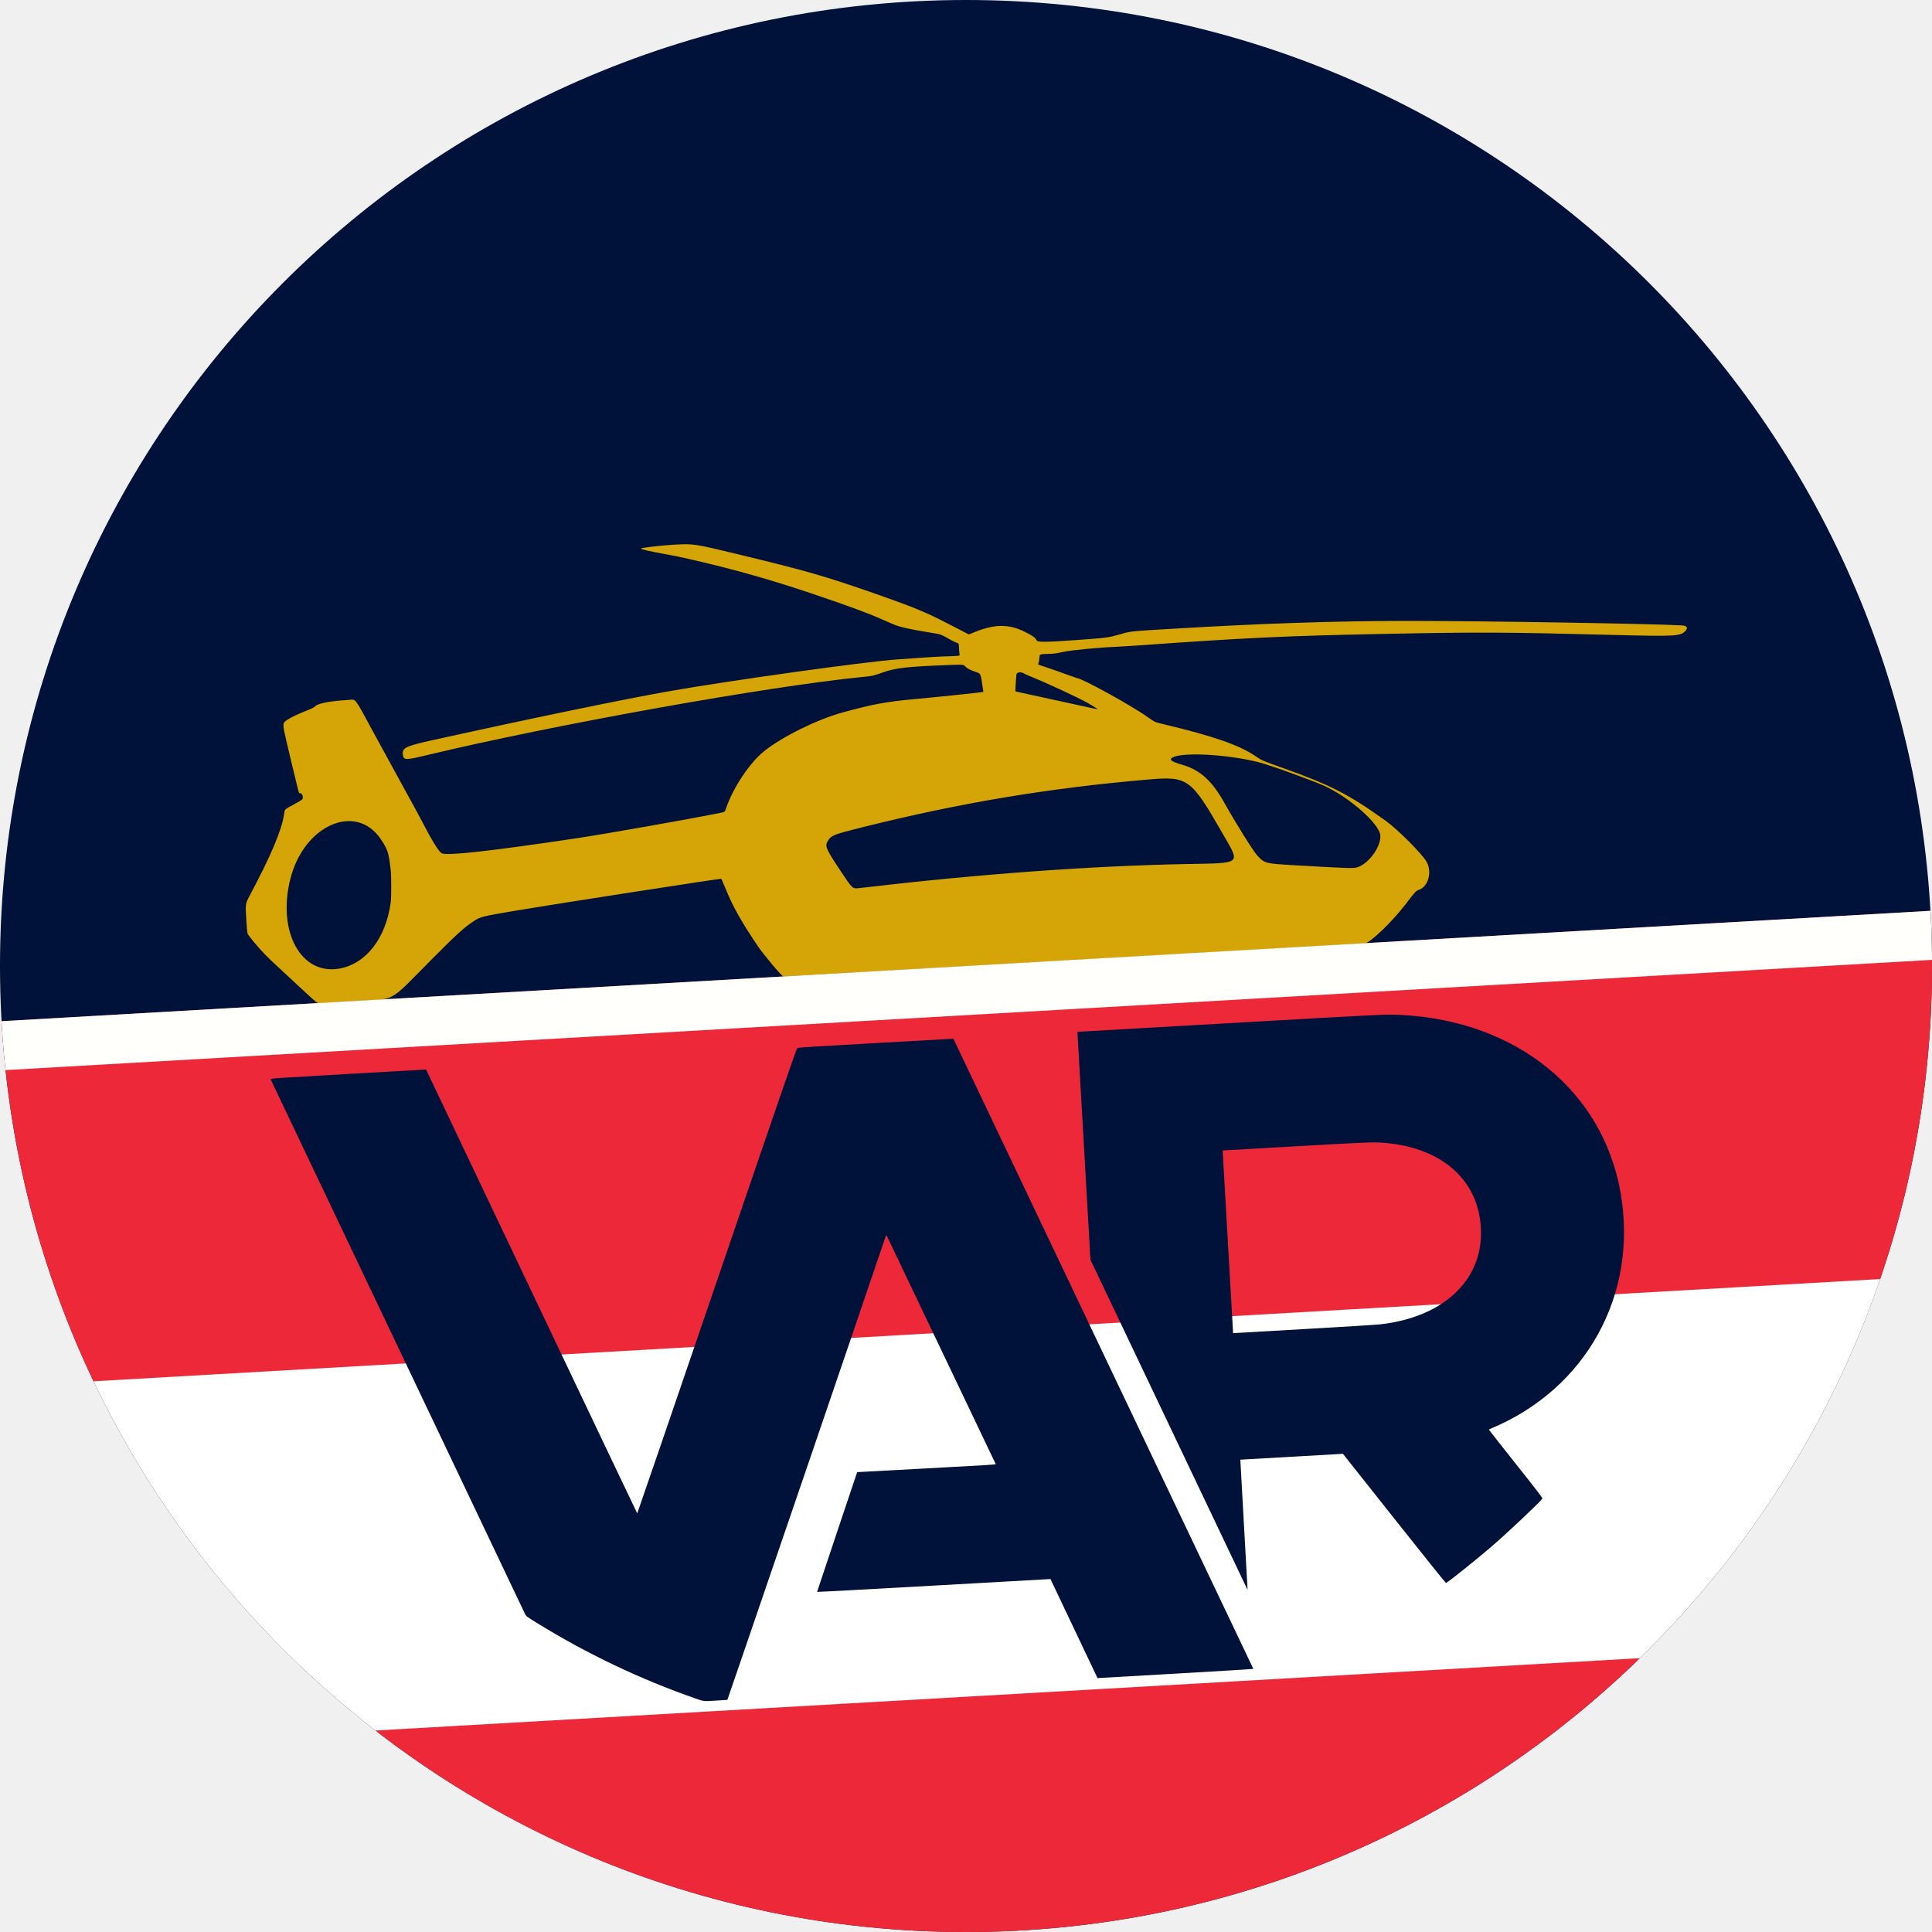
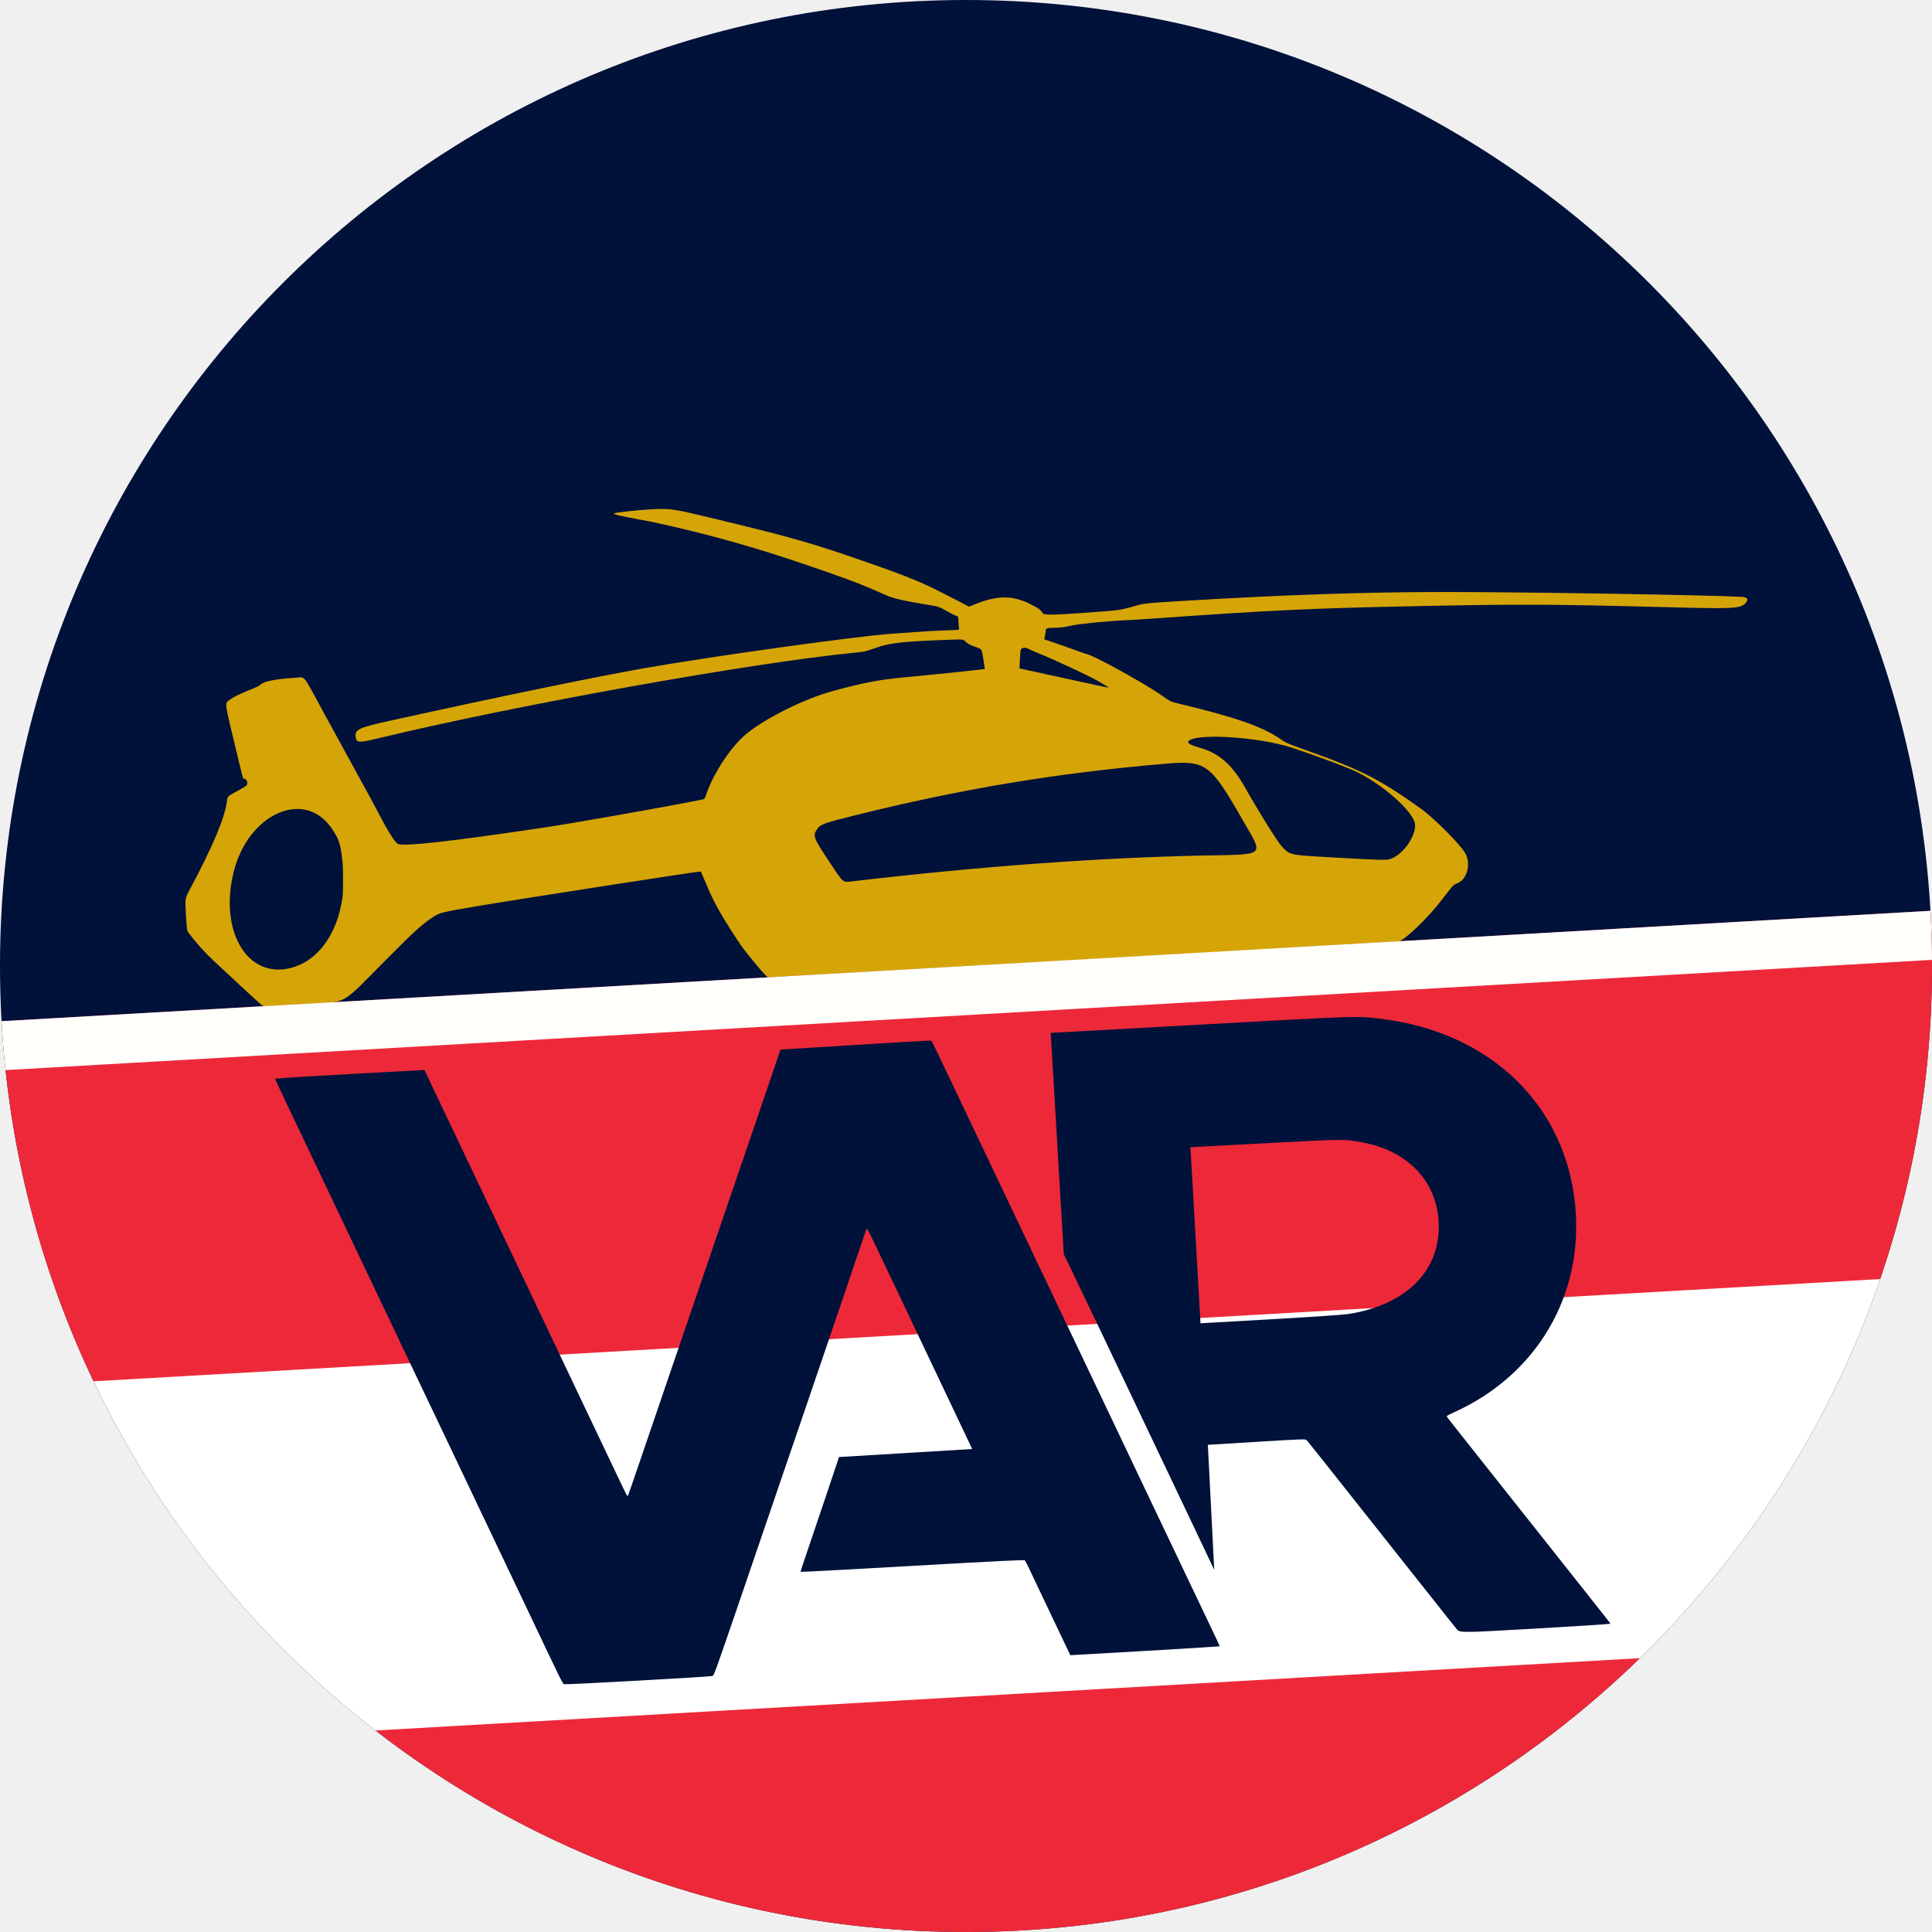
<svg xmlns="http://www.w3.org/2000/svg" viewBox="0 0 512 512" width="512" height="512">
  <defs>
    <clipPath id="e27">
      <circle cx="256" cy="256" r="256" />
    </clipPath>
  </defs>
  <g clip-path="url(#e27)">
    <circle cx="256" cy="256" r="256" fill="#00113A" />
    <defs>
      <clipPath id="f28">
        <rect x="-512" y="256" width="1536" height="1024" transform="rotate(-3.275 256 256)" />
      </clipPath>
    </defs>
    <g clip-path="url(#f28)">
      <g transform="rotate(-3.275 256 256)">
        <g transform="translate(0,256)">
          <rect x="-512" y="0.00" width="1536" height="97.27" fill="#ED2939" />
          <rect x="-512" y="96.67" width="1536" height="97.27" fill="#FFFFFF" />
          <rect x="-512" y="193.33" width="1536" height="97.27" fill="#ED2939" />
        </g>
      </g>
    </g>
-     <g fill="#D5A507" transform="translate(65.00,144.25) scale(0.382)">
+     <g fill="#D5A507" transform="translate(49.00,134.89) scale(0.414)">
      <path d="M35.7 305.27C27.86 297.99 20 290.67 18.23 289.02C12.94 284.07 7.26 277.76 2.59 271.63C1.3 269.94 1.3 269.94 0.67 259.67C0.04 249.4 0.04 249.4 3.21 243.43C17.85 215.93 25.31 198.26 26.9 187.33C27.45 183.58 26.65 184.36 34.25 180.13C39.92 176.97 39.91 176.98 39.91 175.49C39.91 173.85 39.02 172.61 37.83 172.6C37.11 172.6 37.81 175.22 31.69 149.81C26.64 128.87 26.11 126.2 26.67 124.15C27.12 122.49 32.62 119.37 41.13 115.95C46.53 113.78 47.49 113.3 48.58 112.26C50.67 110.26 58.97 108.69 71.24 107.99C77.19 107.64 74.98 104.81 89.29 131.15C96.15 143.79 105.73 161.29 110.57 170.04C115.41 178.79 120.75 188.62 122.44 191.88C129.48 205.52 134.23 213.21 136.29 214.34C139.72 216.22 170.18 212.83 229.23 204.01C250.02 200.91 306.75 190.88 330.23 186.17C332.66 185.68 332.66 185.68 333.54 183.12C338.5 168.63 350.1 151.3 360.17 143.32C372.8 133.3 397.13 121.34 414.41 116.63C435.84 110.79 444.66 109.17 464.81 107.34C479.81 105.98 511.76 102.62 512.05 102.38C512.08 102.36 511.65 99.49 511.1 96.01C510.1 89.68 510.1 89.68 506.87 88.58C502.65 87.13 501 86.26 499.45 84.67C498.18 83.37 498.18 83.37 487.88 83.75C459.05 84.82 451.08 85.73 441.9 89.01C435.4 91.33 435.45 91.31 428.8 91.97C362.81 98.45 214.12 125.11 126.21 146.21C111.13 149.83 109.91 149.82 109.35 146.09C108.62 141.18 110.96 140.04 130.7 135.68C199.78 120.43 262.82 107.4 294.63 101.81C336.98 94.36 431.41 81.22 452.54 79.84C455.13 79.67 462.05 79.18 467.91 78.75C473.77 78.33 480.74 77.91 483.41 77.82C496.02 77.41 495.76 77.44 495.55 76.49C495.44 76.03 495.28 74.08 495.18 72.17C495.01 68.69 495.01 68.69 493.75 68.38C493.06 68.2 491.24 67.34 489.71 66.47C482.4 62.32 482.87 62.48 475.05 61.23C461.69 59.09 454.17 57.41 449.82 55.59C448.42 55 444.91 53.47 442.02 52.19C431.61 47.57 418.28 42.66 392.8 34.08C364.87 24.67 339.59 17.5 311.76 11.09C299.95 8.37 299.99 8.38 290.21 6.6C279.38 4.63 274.04 3.36 274.55 2.87C275.14 2.3 289.73 0.65 297.88 0.23C311.16 -0.46 311.55 -0.4 341.15 6.74C389.7 18.46 402.15 22.04 437.97 34.58C462.99 43.33 472.02 47.05 486.52 54.55C489.7 56.2 494.13 58.47 496.36 59.59C498.58 60.72 500.74 61.86 501.14 62.13C501.87 62.62 501.89 62.62 504.82 61.38C519.4 55.23 529.43 55.03 540.79 60.69C546.35 63.46 548.17 64.78 548.98 66.6C549.58 67.97 555.31 67.94 575.92 66.45C598.39 64.83 598.39 64.83 607.34 62.29C614.29 60.32 614.14 60.33 639.56 58.79C703.41 54.93 756.26 53.13 806.36 53.13C858.12 53.13 977.54 55.09 996.82 56.26C1000.43 56.48 1001.17 58.14 998.71 60.49C995.29 63.76 991.43 63.94 948.73 62.85C873.08 60.91 856.08 60.83 788.97 62.17C722.22 63.5 694.67 64.8 620.01 70.11C613.86 70.55 607 70.98 604.77 71.07C591.89 71.59 573.5 73.35 567.47 74.64C561.97 75.82 561.32 75.9 556.36 76.04C551.11 76.19 551.11 76.19 550.94 78.75C550.84 80.16 550.57 81.77 550.34 82.33C550.01 83.11 549.99 83.38 550.24 83.47C550.42 83.53 553.42 84.55 556.9 85.72C560.39 86.9 566.25 88.96 569.93 90.32C573.61 91.67 576.74 92.77 576.89 92.77C580.14 92.77 614.7 111.79 625.81 119.69C630.93 123.34 630.93 123.34 636.87 124.75C672.02 133.12 689.95 139.38 701.29 147.24C705.18 149.93 705.18 149.93 720.24 155.31C752.95 166.98 765.35 173.35 790.99 191.66C799.5 197.73 816.67 214.97 819.64 220.42C823.42 227.36 820.75 237.21 814.42 239.63C811.9 240.59 812.26 240.2 804.25 250.61C795.46 262.02 780.6 276.24 776.87 276.82C775.66 277 373.53 299.94 373.25 299.84C371.87 299.33 359.32 284.34 355.46 278.59C344.66 262.51 338.75 252.16 334.39 241.69C332.21 236.45 330.36 232.1 330.28 232.02C329.97 231.71 213.68 249.73 187.97 254.08C164.08 258.12 163.13 258.35 158.5 261.43C151.54 266.06 146.73 270.44 129.11 288.18C98.73 318.77 105.03 315.29 77.25 316.85C63.91 317.61 52.31 318.29 51.48 318.37C49.96 318.52 49.96 318.52 35.7 305.27ZM65.16 294.35C83.73 291.12 97.51 273.39 100.91 248.38C101.38 244.97 101.37 230.17 100.9 226C99.56 213.99 98.8 211.61 94.02 204.55C76.64 178.83 40.43 194.92 31.18 232.47C22.2 268.91 38.7 298.96 65.16 294.35ZM426.51 238.42C508.82 228.76 585.47 223.14 652.64 221.81C692.24 221.03 690.56 222.48 677.71 200.11C656.08 162.43 653.86 160.82 626.75 163.14C557.73 169.02 495.94 179.34 427.86 196.36C408.78 201.13 406.7 201.91 404.56 205.13C401.84 209.25 402.31 210.47 412.79 226.27C421.54 239.45 421.09 239.05 426.51 238.42ZM771.34 224.12C780.47 221.3 789.76 206.88 786.96 199.86C783.31 190.7 764.16 174.62 748.38 167.48C741.64 164.43 718.63 155.97 707.64 152.51C687.74 146.23 651.12 143.59 643.34 147.88C640.63 149.37 642.43 150.74 649.96 152.91C662.3 156.47 670.56 163.87 679.03 178.98C687.23 193.6 699.29 212.89 702.16 215.99C707.1 221.32 707.66 221.47 727.59 222.62C764.71 224.76 768.81 224.9 771.34 224.12ZM591.15 114.24C591.15 114.08 588 112.11 584.82 110.28C578.3 106.55 556.35 96.34 545.07 91.8C543.08 91 540.82 89.97 540.03 89.52C537.82 88.26 535.19 88.74 534.96 90.44C534.72 92.22 534.14 101.92 534.27 102.04C534.33 102.09 541.55 103.67 550.3 105.55C559.05 107.43 571.61 110.17 578.21 111.63C589.8 114.19 591.15 114.47 591.15 114.24Z" fill-rule="evenodd" />
    </g>
    <g transform="translate(256,256) rotate(-3.275)">
      <rect x="-614.4" y="0" width="1228.8" height="13" fill="#FFFFFC" />
    </g>
    <g transform="rotate(-3.275 256 256)">
      <defs>
        <clipPath id="wc29">
          <circle cx="256" cy="256" r="249.00" />
        </clipPath>
      </defs>
      <g clip-path="url(#wc29)">
-         <g fill="#00113A" transform="translate(70.26,275.00) scale(0.35591)">
-           <path d="M289.74 479.69C249.1 462.82 211.02 441.92 174.82 416.64C167.25 411.34 167.25 411.34 166.37 409.23C162.93 400.93 0.18 1.51 0.07 1.11C-0.06 0.62 2.84 0.59 58.01 0.59L116.09 0.59L185.06 170.03C222.99 263.22 254.1 339.51 254.19 339.56C254.28 339.61 285.4 263.37 323.34 170.12C384.28 20.39 392.41 0.59 392.96 0.59C393.29 0.59 393.7 0.46 393.87 0.29C394.06 0.1 413.57 0.02 451.79 0.07L509.42 0.15L544.76 86.85C564.2 134.53 608.31 242.75 642.78 327.34C677.26 411.92 705.52 481.23 705.59 481.35C705.67 481.47 679.54 481.57 647.54 481.57L589.35 481.57L573.97 443.75L558.58 405.93L471.57 405.85C423.71 405.81 384.55 405.68 384.54 405.56C384.54 405.44 392.39 385.74 402 361.78L419.45 318.23L471.2 318.41C515.7 318.56 522.93 318.53 522.79 318.17C522.7 317.94 506.67 278.74 487.17 231.05C467.67 183.37 451.59 144.02 451.43 143.62C451.18 142.97 450.83 143.66 448.49 149.51C443.95 160.87 401.02 266.69 388.38 297.7C381.77 313.92 368.25 347.1 358.35 371.42C348.45 395.75 334.26 430.59 326.81 448.84L313.26 482.01L304.45 482.08C295.64 482.14 295.64 482.14 289.74 479.69ZM816.71 375.56L781.33 325.28L743.07 325.27L704.81 325.27L704.73 373.84L704.66 422.41L653.27 296.34L601.89 170.27L601.89 85.28L601.89 0.29L714.76 0.3C833.83 0.3 832.21 0.29 844 1.6C928.95 11.07 989.75 66.44 998.79 142.58C1007.87 219.03 965.21 287.28 892.44 312.78C891.58 313.08 890.89 313.43 890.89 313.56C890.89 313.69 899.25 325.68 909.48 340.21C925.33 362.72 928.01 366.68 927.69 367.07C925.15 370.14 900.18 391.1 887.5 400.82C876.27 409.42 854.38 424.97 852.46 425.7C852.24 425.79 838.37 406.35 816.71 375.56ZM814.95 230.6C864.01 227.69 894.92 200 893.44 160.28C892.13 125.15 865.53 100.73 822.91 95.56C816.39 94.77 809.35 94.67 758.26 94.67L704.81 94.66L704.81 162.78L704.81 230.91L757.37 230.9C789.22 230.9 811.91 230.78 814.95 230.6Z" fill-rule="evenodd" />
+         <g fill="#00113A" transform="translate(71.50,275.00) scale(0.34501)">
+           <path d="M195.1 478.09C193.93 477.63 193.3 476.14 173.69 427.85C169.31 417.07 161.96 399.04 157.36 387.77C144.85 357.16 130.53 321.99 124.7 307.6C121.86 300.58 116.25 286.82 112.24 277.02C99.77 246.52 89.4 221.12 84.01 207.84C76.29 188.85 63.1 156.48 36.82 92.04C5.35 14.87 0 1.67 0 1.08C0 0.81 25.85 0.66 57.45 0.74L114.9 0.89L119.73 12.77C122.38 19.3 128.74 34.93 133.87 47.51C145.14 75.16 159.52 110.48 170.14 136.58C174.45 147.19 182.06 165.9 187.05 178.15C196.26 200.76 206.8 226.67 220.74 260.99C224.99 271.44 230.49 284.93 232.96 290.97C235.43 297.02 240.44 309.31 244.09 318.29C251.9 337.51 251.75 337.2 252.42 336.01C252.69 335.53 256.69 325.8 261.33 314.39C269.84 293.41 277.55 274.47 295.12 231.29C300.44 218.23 308.05 199.52 312.04 189.73C318.74 173.26 325.93 155.59 346.48 105.11C350.8 94.49 358.42 75.79 363.41 63.54C368.4 51.29 376.16 32.19 380.66 21.08L388.83 0.89L446.64 0.59C478.44 0.43 504.66 0.45 504.91 0.64C505.16 0.82 508.67 9.11 512.7 19.04C516.73 28.98 524.11 47.13 529.11 59.38C541.84 90.6 555.55 124.24 565.9 149.64C570.75 161.56 578.1 179.6 582.23 189.73C586.36 199.85 593.99 218.56 599.17 231.29C604.36 244.03 612.91 265.01 618.18 277.91C633.59 315.68 644.01 341.24 650.83 358.08C654.35 366.73 659.95 380.49 663.29 388.66C666.63 396.82 673.22 412.99 677.95 424.58C682.68 436.18 689.46 452.8 693.03 461.52C696.6 470.24 699.52 477.52 699.52 477.7C699.52 477.88 673.66 478.03 642.04 478.03L584.56 478.03L581.68 471.05C577.2 460.19 560.23 418.53 557.18 410.93C555.68 407.17 554.19 403.76 553.87 403.36C553.42 402.77 535.39 402.61 467.27 402.61C419.95 402.61 381.24 402.46 381.24 402.26C381.24 402.07 384.56 393.72 388.61 383.71C396.8 363.5 408.21 335.11 412.82 323.49L415.81 315.92L467.08 315.77L518.34 315.62L513.87 304.63C511.41 298.59 505.44 283.89 500.59 271.97C495.75 260.05 487.88 240.68 483.1 228.92C478.32 217.16 470.83 198.72 466.45 187.95C450.59 148.87 447.82 142.25 447.34 142.09C447.07 142 445.2 146.13 443.18 151.28C441.16 156.42 434.67 172.52 428.75 187.05C422.83 201.59 414.81 221.36 410.93 231C407.04 240.63 399.56 259.07 394.3 271.97C376.24 316.27 366.82 339.41 358.64 359.56C345.14 392.83 338.8 408.42 330.37 429.04C311.03 476.38 310.36 477.95 309.1 478.28C307.23 478.79 196.4 478.6 195.1 478.09ZM881.95 474.91C879.81 472 876.03 466.65 856.48 438.84C852.23 432.79 840.49 416.09 830.38 401.72C820.26 387.35 807.21 368.78 801.36 360.45C784.84 336.91 776.14 324.62 775.21 323.48C774.4 322.5 772.01 322.45 736.79 322.59L699.23 322.74L698.93 370.83L698.63 418.92L690.21 398.15C685.57 386.72 677.74 367.49 672.81 355.4C667.87 343.32 660.52 325.28 656.47 315.32C652.42 305.36 644.8 286.65 639.54 273.75C634.28 260.85 625.94 240.41 621.01 228.33C616.08 216.24 608.68 198.2 604.57 188.24L597.09 170.13L596.94 85.03L596.79 -0.07L711.55 0.16C835.48 0.41 832.04 0.32 850.36 3.58C934.1 18.49 989.12 78.21 991.5 156.77C993.56 225.09 954.38 283.51 889.7 308.51C886.35 309.81 883.62 311.05 883.61 311.28C883.61 311.67 888.25 318.33 910.61 350.06C915.44 356.92 922.68 367.21 926.69 372.92C930.71 378.64 938.14 389.19 943.21 396.38C948.28 403.56 955.61 413.98 959.5 419.54C963.39 425.09 972.96 438.72 980.78 449.82C999.57 476.5 1000 477.12 1000 477.61C1000 477.84 973.95 478.03 942.12 478.03C884.24 478.03 884.24 478.03 881.95 474.91ZM812.44 228.62C858.16 224.16 885.99 198.77 885.99 161.52C885.99 130.34 865.44 106.28 831.53 97.74C817.42 94.19 818.24 94.23 756.09 93.98L698.93 93.75L698.93 161.48L698.93 229.22L752.61 229.22C784.27 229.22 808.81 228.97 812.44 228.62Z" fill-rule="evenodd" />
        </g>
      </g>
    </g>
  </g>
</svg>
